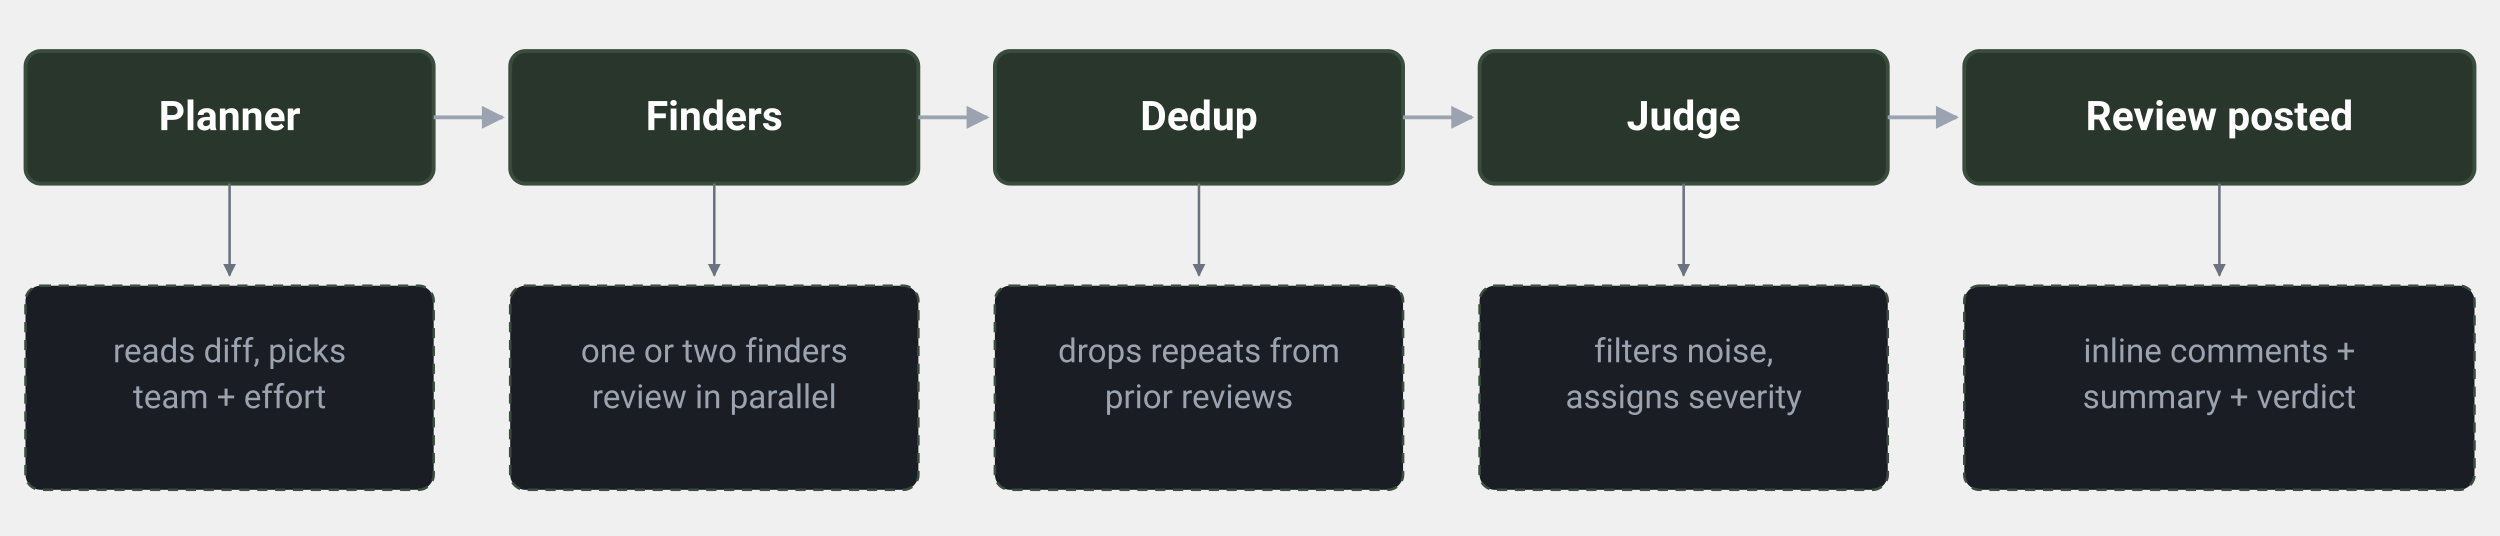
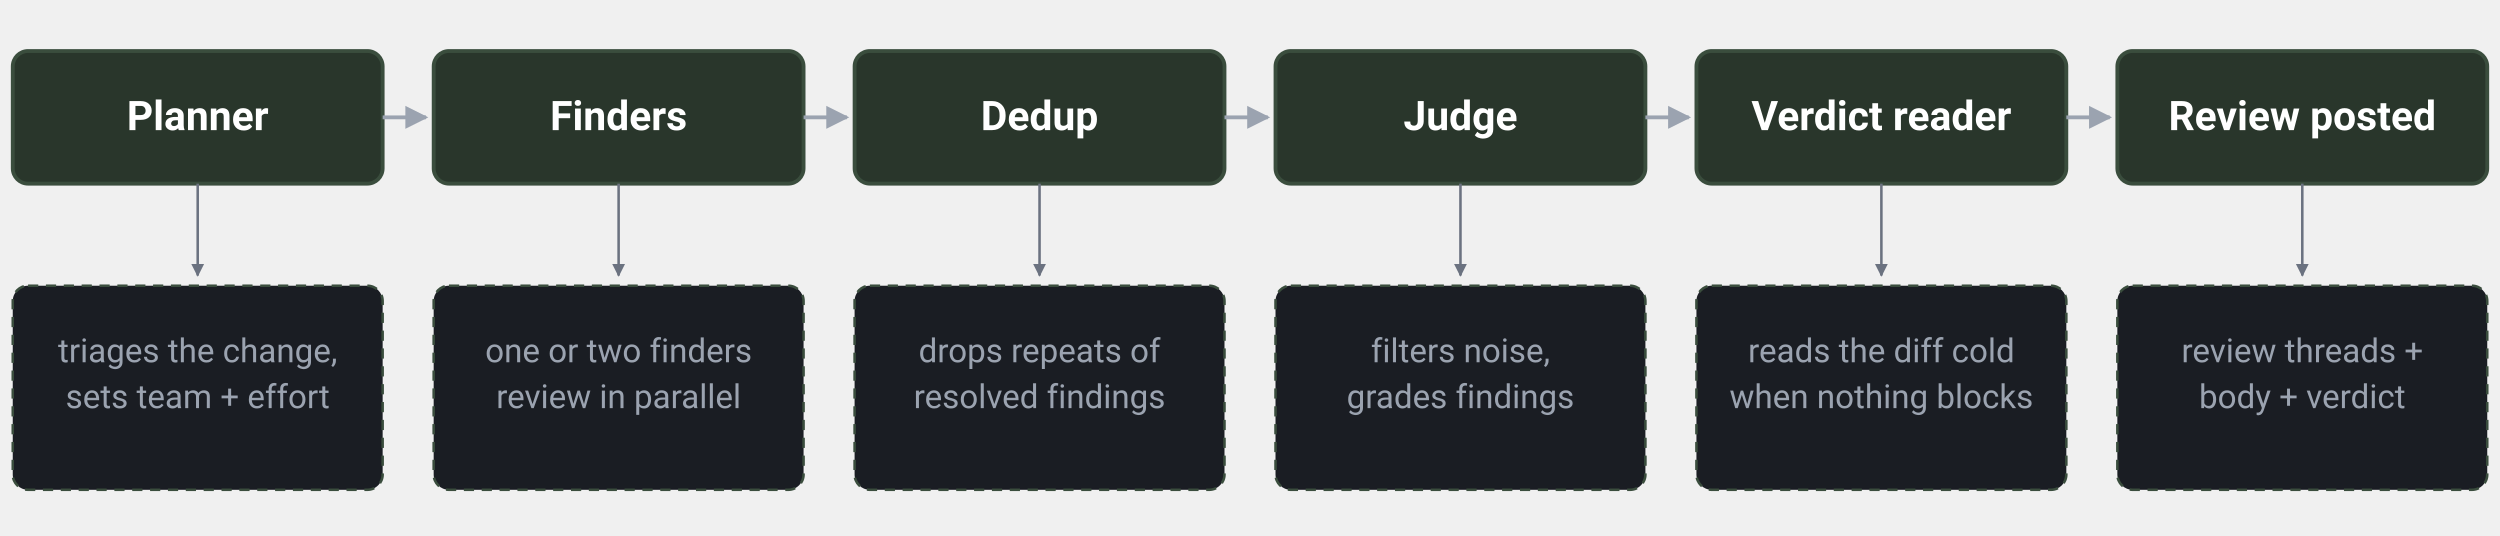
<svg xmlns="http://www.w3.org/2000/svg" viewBox="0 0 980 210" font-family="-apple-system, BlinkMacSystemFont, 'Segoe UI', Roboto, sans-serif">
  <defs>
    <marker id="arrow" viewBox="0 0 10 10" refX="9" refY="5" markerWidth="6" markerHeight="6" orient="auto">
      <path d="M 0 0 L 10 5 L 0 10 z" fill="#9ba3b0" />
    </marker>
    <marker id="arrow-down" viewBox="0 0 10 10" refX="9" refY="5" markerWidth="5" markerHeight="5" orient="auto">
      <path d="M 0 0 L 10 5 L 0 10 z" fill="#6b7280" />
    </marker>
  </defs>
-   <rect x="10" y="20" width="160" height="52" rx="6" fill="#29362B" stroke="#3a4d3d" stroke-width="1.5" />
-   <text x="90" y="51" text-anchor="middle" fill="#ffffff" font-size="16" font-weight="600">Planner</text>
-   <line x1="170" y1="46" x2="197" y2="46" stroke="#9ba3b0" stroke-width="1.5" marker-end="url(#arrow)" />
-   <rect x="200" y="20" width="160" height="52" rx="6" fill="#29362B" stroke="#3a4d3d" stroke-width="1.5" />
-   <text x="280" y="51" text-anchor="middle" fill="#ffffff" font-size="16" font-weight="600">Finders</text>
-   <line x1="360" y1="46" x2="387" y2="46" stroke="#9ba3b0" stroke-width="1.5" marker-end="url(#arrow)" />
-   <rect x="390" y="20" width="160" height="52" rx="6" fill="#29362B" stroke="#3a4d3d" stroke-width="1.5" />
-   <text x="470" y="51" text-anchor="middle" fill="#ffffff" font-size="16" font-weight="600">Dedup</text>
-   <line x1="550" y1="46" x2="577" y2="46" stroke="#9ba3b0" stroke-width="1.5" marker-end="url(#arrow)" />
-   <rect x="580" y="20" width="160" height="52" rx="6" fill="#29362B" stroke="#3a4d3d" stroke-width="1.5" />
-   <text x="660" y="51" text-anchor="middle" fill="#ffffff" font-size="16" font-weight="600">Judge</text>
-   <line x1="740" y1="46" x2="767" y2="46" stroke="#9ba3b0" stroke-width="1.5" marker-end="url(#arrow)" />
-   <rect x="770" y="20" width="200" height="52" rx="6" fill="#29362B" stroke="#3a4d3d" stroke-width="1.5" />
-   <text x="870" y="51" text-anchor="middle" fill="#ffffff" font-size="16" font-weight="600">Review posted</text>
-   <line x1="90" y1="72" x2="90" y2="108" stroke="#6b7280" stroke-width="1" marker-end="url(#arrow-down)" />
-   <line x1="280" y1="72" x2="280" y2="108" stroke="#6b7280" stroke-width="1" marker-end="url(#arrow-down)" />
-   <line x1="470" y1="72" x2="470" y2="108" stroke="#6b7280" stroke-width="1" marker-end="url(#arrow-down)" />
-   <line x1="660" y1="72" x2="660" y2="108" stroke="#6b7280" stroke-width="1" marker-end="url(#arrow-down)" />
-   <line x1="870" y1="72" x2="870" y2="108" stroke="#6b7280" stroke-width="1" marker-end="url(#arrow-down)" />
-   <rect x="10" y="112" width="160" height="80" rx="6" fill="#1a1d23" stroke="#3a4d3d" stroke-width="1" stroke-dasharray="4 3" />
-   <text x="90" y="142" text-anchor="middle" fill="#9ba3b0" font-size="13">reads diff, picks</text>
-   <text x="90" y="160" text-anchor="middle" fill="#9ba3b0" font-size="13">team + effort</text>
-   <rect x="200" y="112" width="160" height="80" rx="6" fill="#1a1d23" stroke="#3a4d3d" stroke-width="1" stroke-dasharray="4 3" />
-   <text x="280" y="142" text-anchor="middle" fill="#9ba3b0" font-size="13">one or two finders</text>
-   <text x="280" y="160" text-anchor="middle" fill="#9ba3b0" font-size="13">review in parallel</text>
-   <rect x="390" y="112" width="160" height="80" rx="6" fill="#1a1d23" stroke="#3a4d3d" stroke-width="1" stroke-dasharray="4 3" />
-   <text x="470" y="142" text-anchor="middle" fill="#9ba3b0" font-size="13">drops repeats from</text>
-   <text x="470" y="160" text-anchor="middle" fill="#9ba3b0" font-size="13">prior reviews</text>
-   <rect x="580" y="112" width="160" height="80" rx="6" fill="#1a1d23" stroke="#3a4d3d" stroke-width="1" stroke-dasharray="4 3" />
-   <text x="660" y="142" text-anchor="middle" fill="#9ba3b0" font-size="13">filters noise,</text>
-   <text x="660" y="160" text-anchor="middle" fill="#9ba3b0" font-size="13">assigns severity</text>
-   <rect x="770" y="112" width="200" height="80" rx="6" fill="#1a1d23" stroke="#3a4d3d" stroke-width="1" stroke-dasharray="4 3" />
-   <text x="870" y="142" text-anchor="middle" fill="#9ba3b0" font-size="13">inline comments +</text>
-   <text x="870" y="160" text-anchor="middle" fill="#9ba3b0" font-size="13">summary + verdict</text>
+   <rect x="5" y="20" width="145" height="52" rx="6" fill="#29362B" stroke="#3a4d3d" stroke-width="1.5" />
+   <text x="77.5" y="51" text-anchor="middle" fill="#ffffff" font-size="16" font-weight="600">Planner</text>
+   <line x1="150" y1="46" x2="167" y2="46" stroke="#9ba3b0" stroke-width="1.5" marker-end="url(#arrow)" />
+   <rect x="170" y="20" width="145" height="52" rx="6" fill="#29362B" stroke="#3a4d3d" stroke-width="1.5" />
+   <text x="242.5" y="51" text-anchor="middle" fill="#ffffff" font-size="16" font-weight="600">Finders</text>
+   <line x1="315" y1="46" x2="332" y2="46" stroke="#9ba3b0" stroke-width="1.5" marker-end="url(#arrow)" />
+   <rect x="335" y="20" width="145" height="52" rx="6" fill="#29362B" stroke="#3a4d3d" stroke-width="1.5" />
+   <text x="407.5" y="51" text-anchor="middle" fill="#ffffff" font-size="16" font-weight="600">Dedup</text>
+   <line x1="480" y1="46" x2="497" y2="46" stroke="#9ba3b0" stroke-width="1.5" marker-end="url(#arrow)" />
+   <rect x="500" y="20" width="145" height="52" rx="6" fill="#29362B" stroke="#3a4d3d" stroke-width="1.5" />
+   <text x="572.5" y="51" text-anchor="middle" fill="#ffffff" font-size="16" font-weight="600">Judge</text>
+   <line x1="645" y1="46" x2="662" y2="46" stroke="#9ba3b0" stroke-width="1.5" marker-end="url(#arrow)" />
+   <rect x="665" y="20" width="145" height="52" rx="6" fill="#29362B" stroke="#3a4d3d" stroke-width="1.5" />
+   <text x="737.5" y="51" text-anchor="middle" fill="#ffffff" font-size="16" font-weight="600">Verdict reader</text>
+   <line x1="810" y1="46" x2="827" y2="46" stroke="#9ba3b0" stroke-width="1.5" marker-end="url(#arrow)" />
+   <rect x="830" y="20" width="145" height="52" rx="6" fill="#29362B" stroke="#3a4d3d" stroke-width="1.5" />
+   <text x="902.5" y="51" text-anchor="middle" fill="#ffffff" font-size="16" font-weight="600">Review posted</text>
+   <line x1="77.5" y1="72" x2="77.5" y2="108" stroke="#6b7280" stroke-width="1" marker-end="url(#arrow-down)" />
+   <line x1="242.5" y1="72" x2="242.5" y2="108" stroke="#6b7280" stroke-width="1" marker-end="url(#arrow-down)" />
+   <line x1="407.5" y1="72" x2="407.5" y2="108" stroke="#6b7280" stroke-width="1" marker-end="url(#arrow-down)" />
+   <line x1="572.5" y1="72" x2="572.5" y2="108" stroke="#6b7280" stroke-width="1" marker-end="url(#arrow-down)" />
+   <line x1="737.5" y1="72" x2="737.5" y2="108" stroke="#6b7280" stroke-width="1" marker-end="url(#arrow-down)" />
+   <line x1="902.5" y1="72" x2="902.5" y2="108" stroke="#6b7280" stroke-width="1" marker-end="url(#arrow-down)" />
+   <rect x="5" y="112" width="145" height="80" rx="6" fill="#1a1d23" stroke="#3a4d3d" stroke-width="1" stroke-dasharray="4 3" />
+   <text x="77.5" y="142" text-anchor="middle" fill="#9ba3b0" font-size="13">triages the change,</text>
+   <text x="77.5" y="160" text-anchor="middle" fill="#9ba3b0" font-size="13">sets team + effort</text>
+   <rect x="170" y="112" width="145" height="80" rx="6" fill="#1a1d23" stroke="#3a4d3d" stroke-width="1" stroke-dasharray="4 3" />
+   <text x="242.5" y="142" text-anchor="middle" fill="#9ba3b0" font-size="13">one or two finders</text>
+   <text x="242.5" y="160" text-anchor="middle" fill="#9ba3b0" font-size="13">review in parallel</text>
+   <rect x="335" y="112" width="145" height="80" rx="6" fill="#1a1d23" stroke="#3a4d3d" stroke-width="1" stroke-dasharray="4 3" />
+   <text x="407.5" y="142" text-anchor="middle" fill="#9ba3b0" font-size="13">drops repeats of</text>
+   <text x="407.5" y="160" text-anchor="middle" fill="#9ba3b0" font-size="13">resolved findings</text>
+   <rect x="500" y="112" width="145" height="80" rx="6" fill="#1a1d23" stroke="#3a4d3d" stroke-width="1" stroke-dasharray="4 3" />
+   <text x="572.5" y="142" text-anchor="middle" fill="#9ba3b0" font-size="13">filters noise,</text>
+   <text x="572.5" y="160" text-anchor="middle" fill="#9ba3b0" font-size="13">grades findings</text>
+   <rect x="665" y="112" width="145" height="80" rx="6" fill="#1a1d23" stroke="#3a4d3d" stroke-width="1" stroke-dasharray="4 3" />
+   <text x="737.5" y="142" text-anchor="middle" fill="#9ba3b0" font-size="13">reads the diff cold</text>
+   <text x="737.5" y="160" text-anchor="middle" fill="#9ba3b0" font-size="13">when nothing blocks</text>
+   <rect x="830" y="112" width="145" height="80" rx="6" fill="#1a1d23" stroke="#3a4d3d" stroke-width="1" stroke-dasharray="4 3" />
+   <text x="902.5" y="142" text-anchor="middle" fill="#9ba3b0" font-size="13">review threads +</text>
+   <text x="902.5" y="160" text-anchor="middle" fill="#9ba3b0" font-size="13">body + verdict</text>
</svg>
